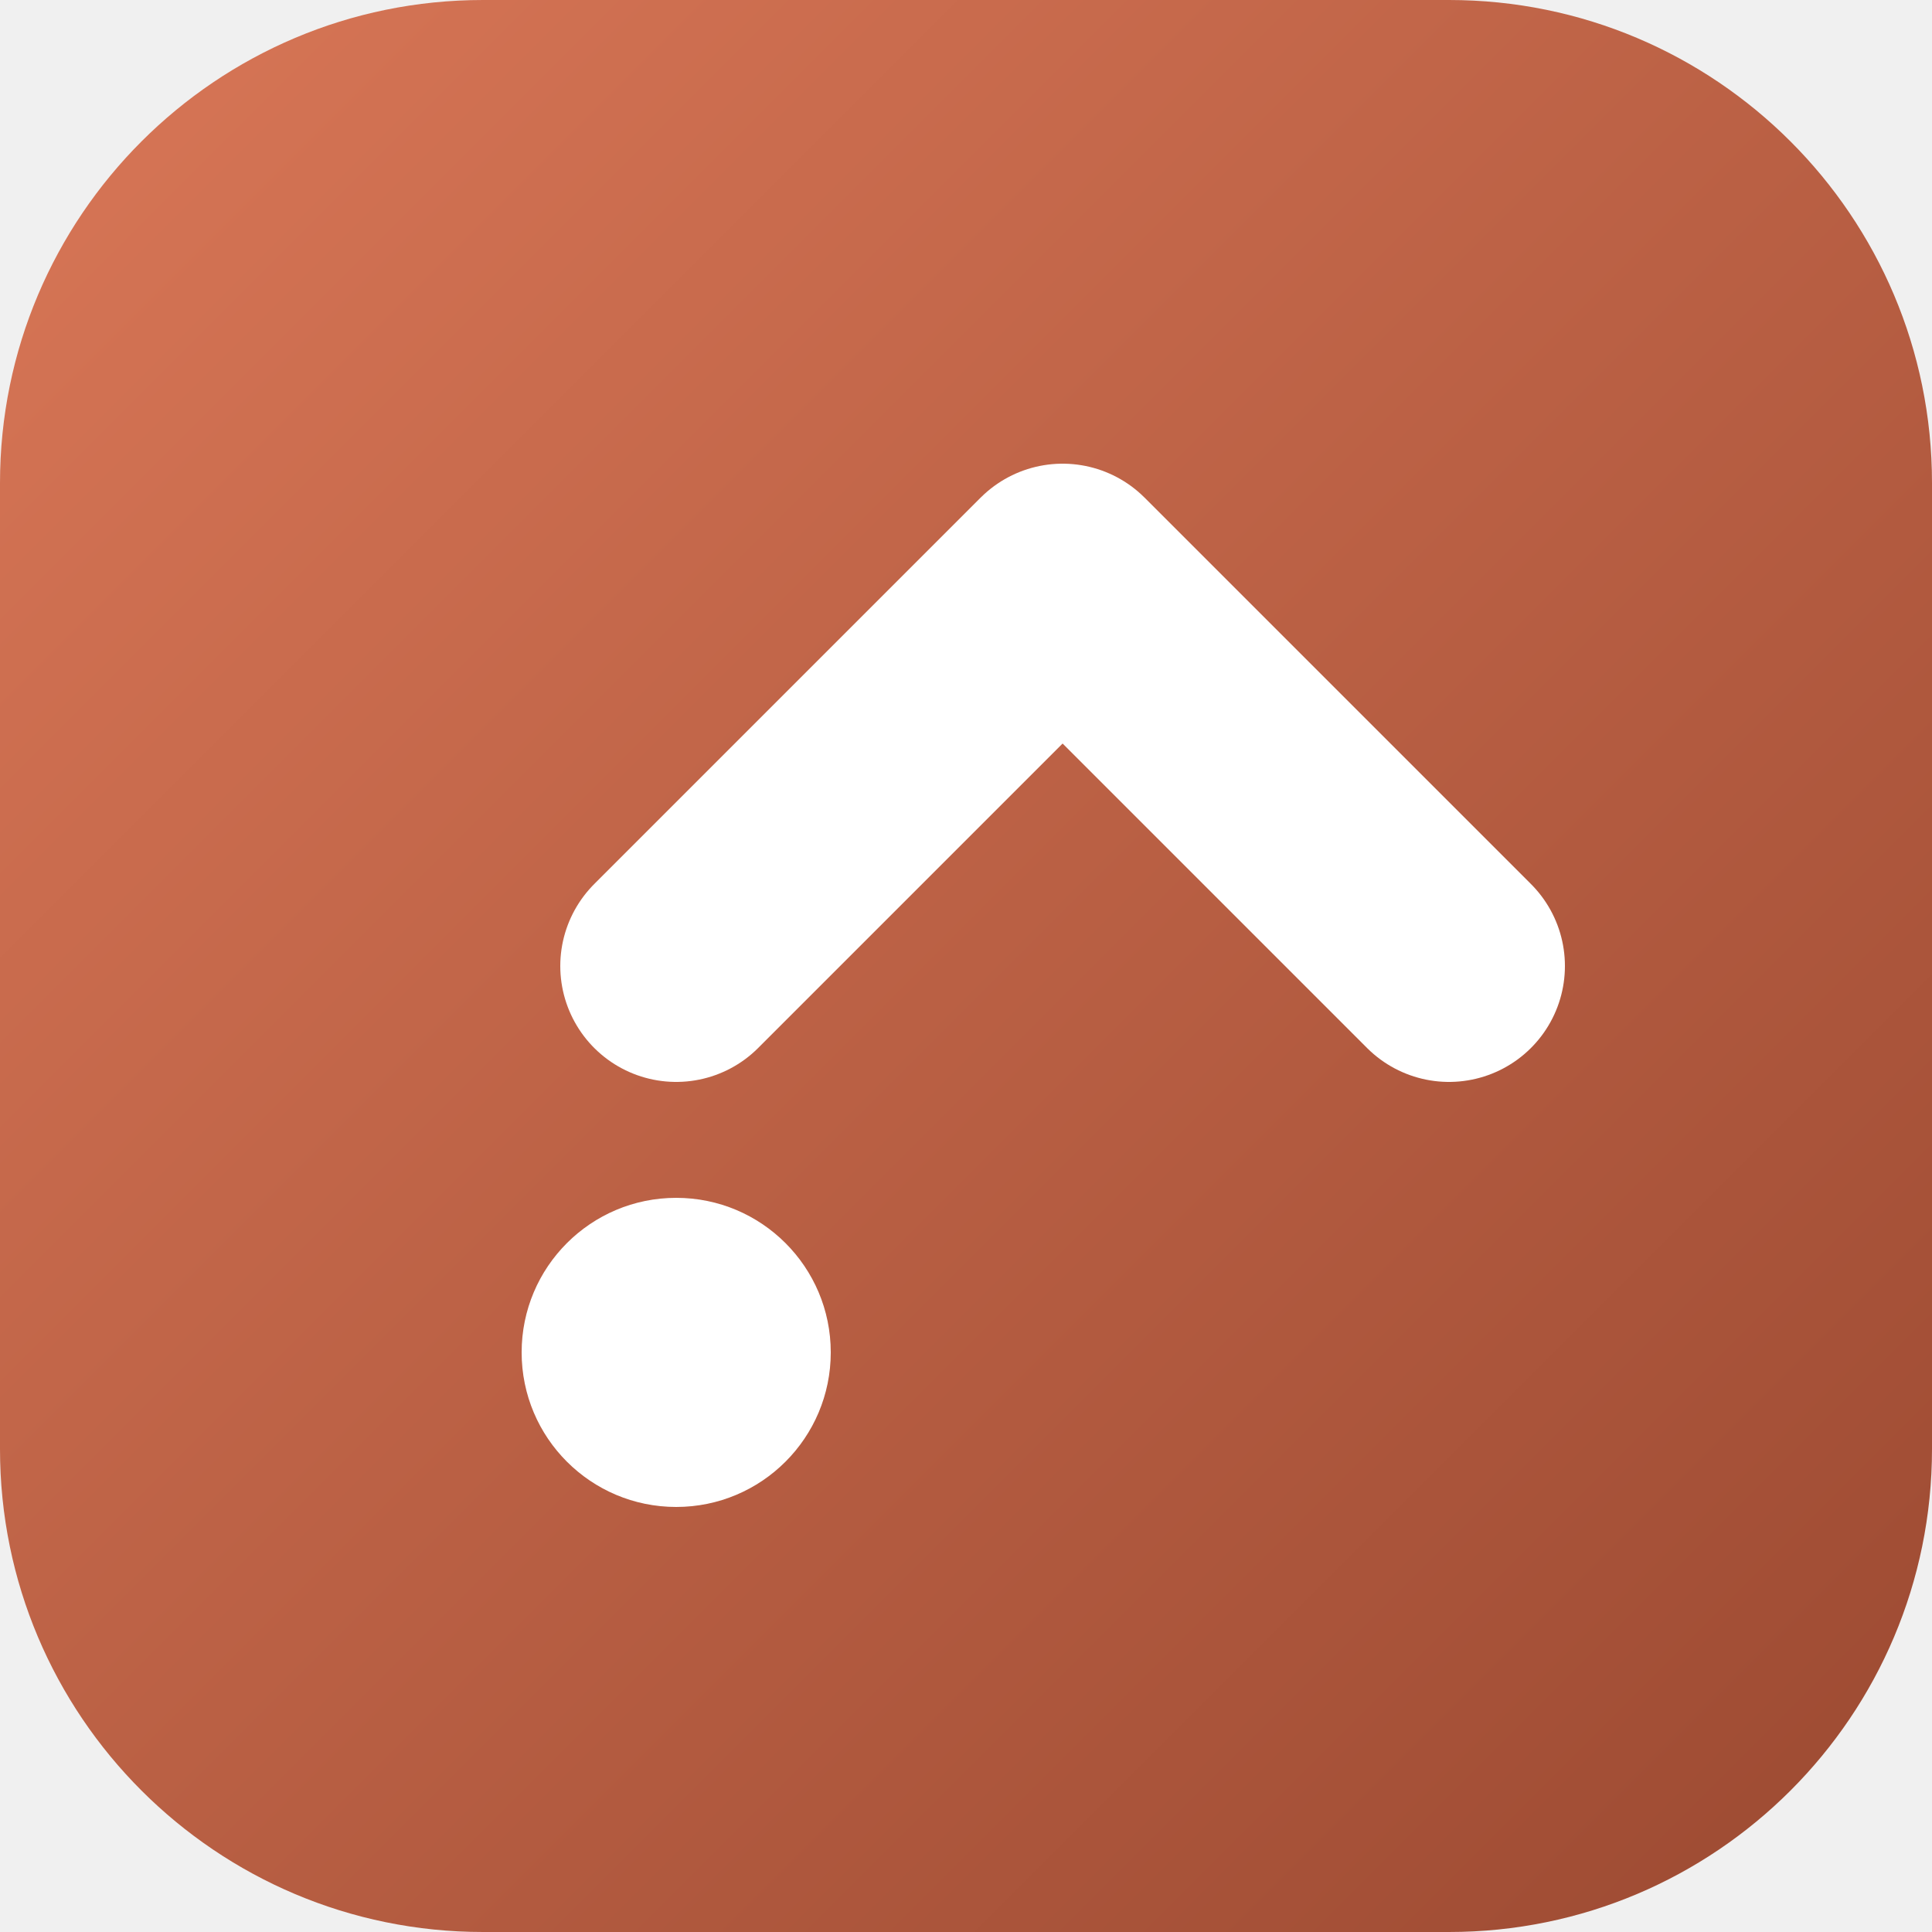
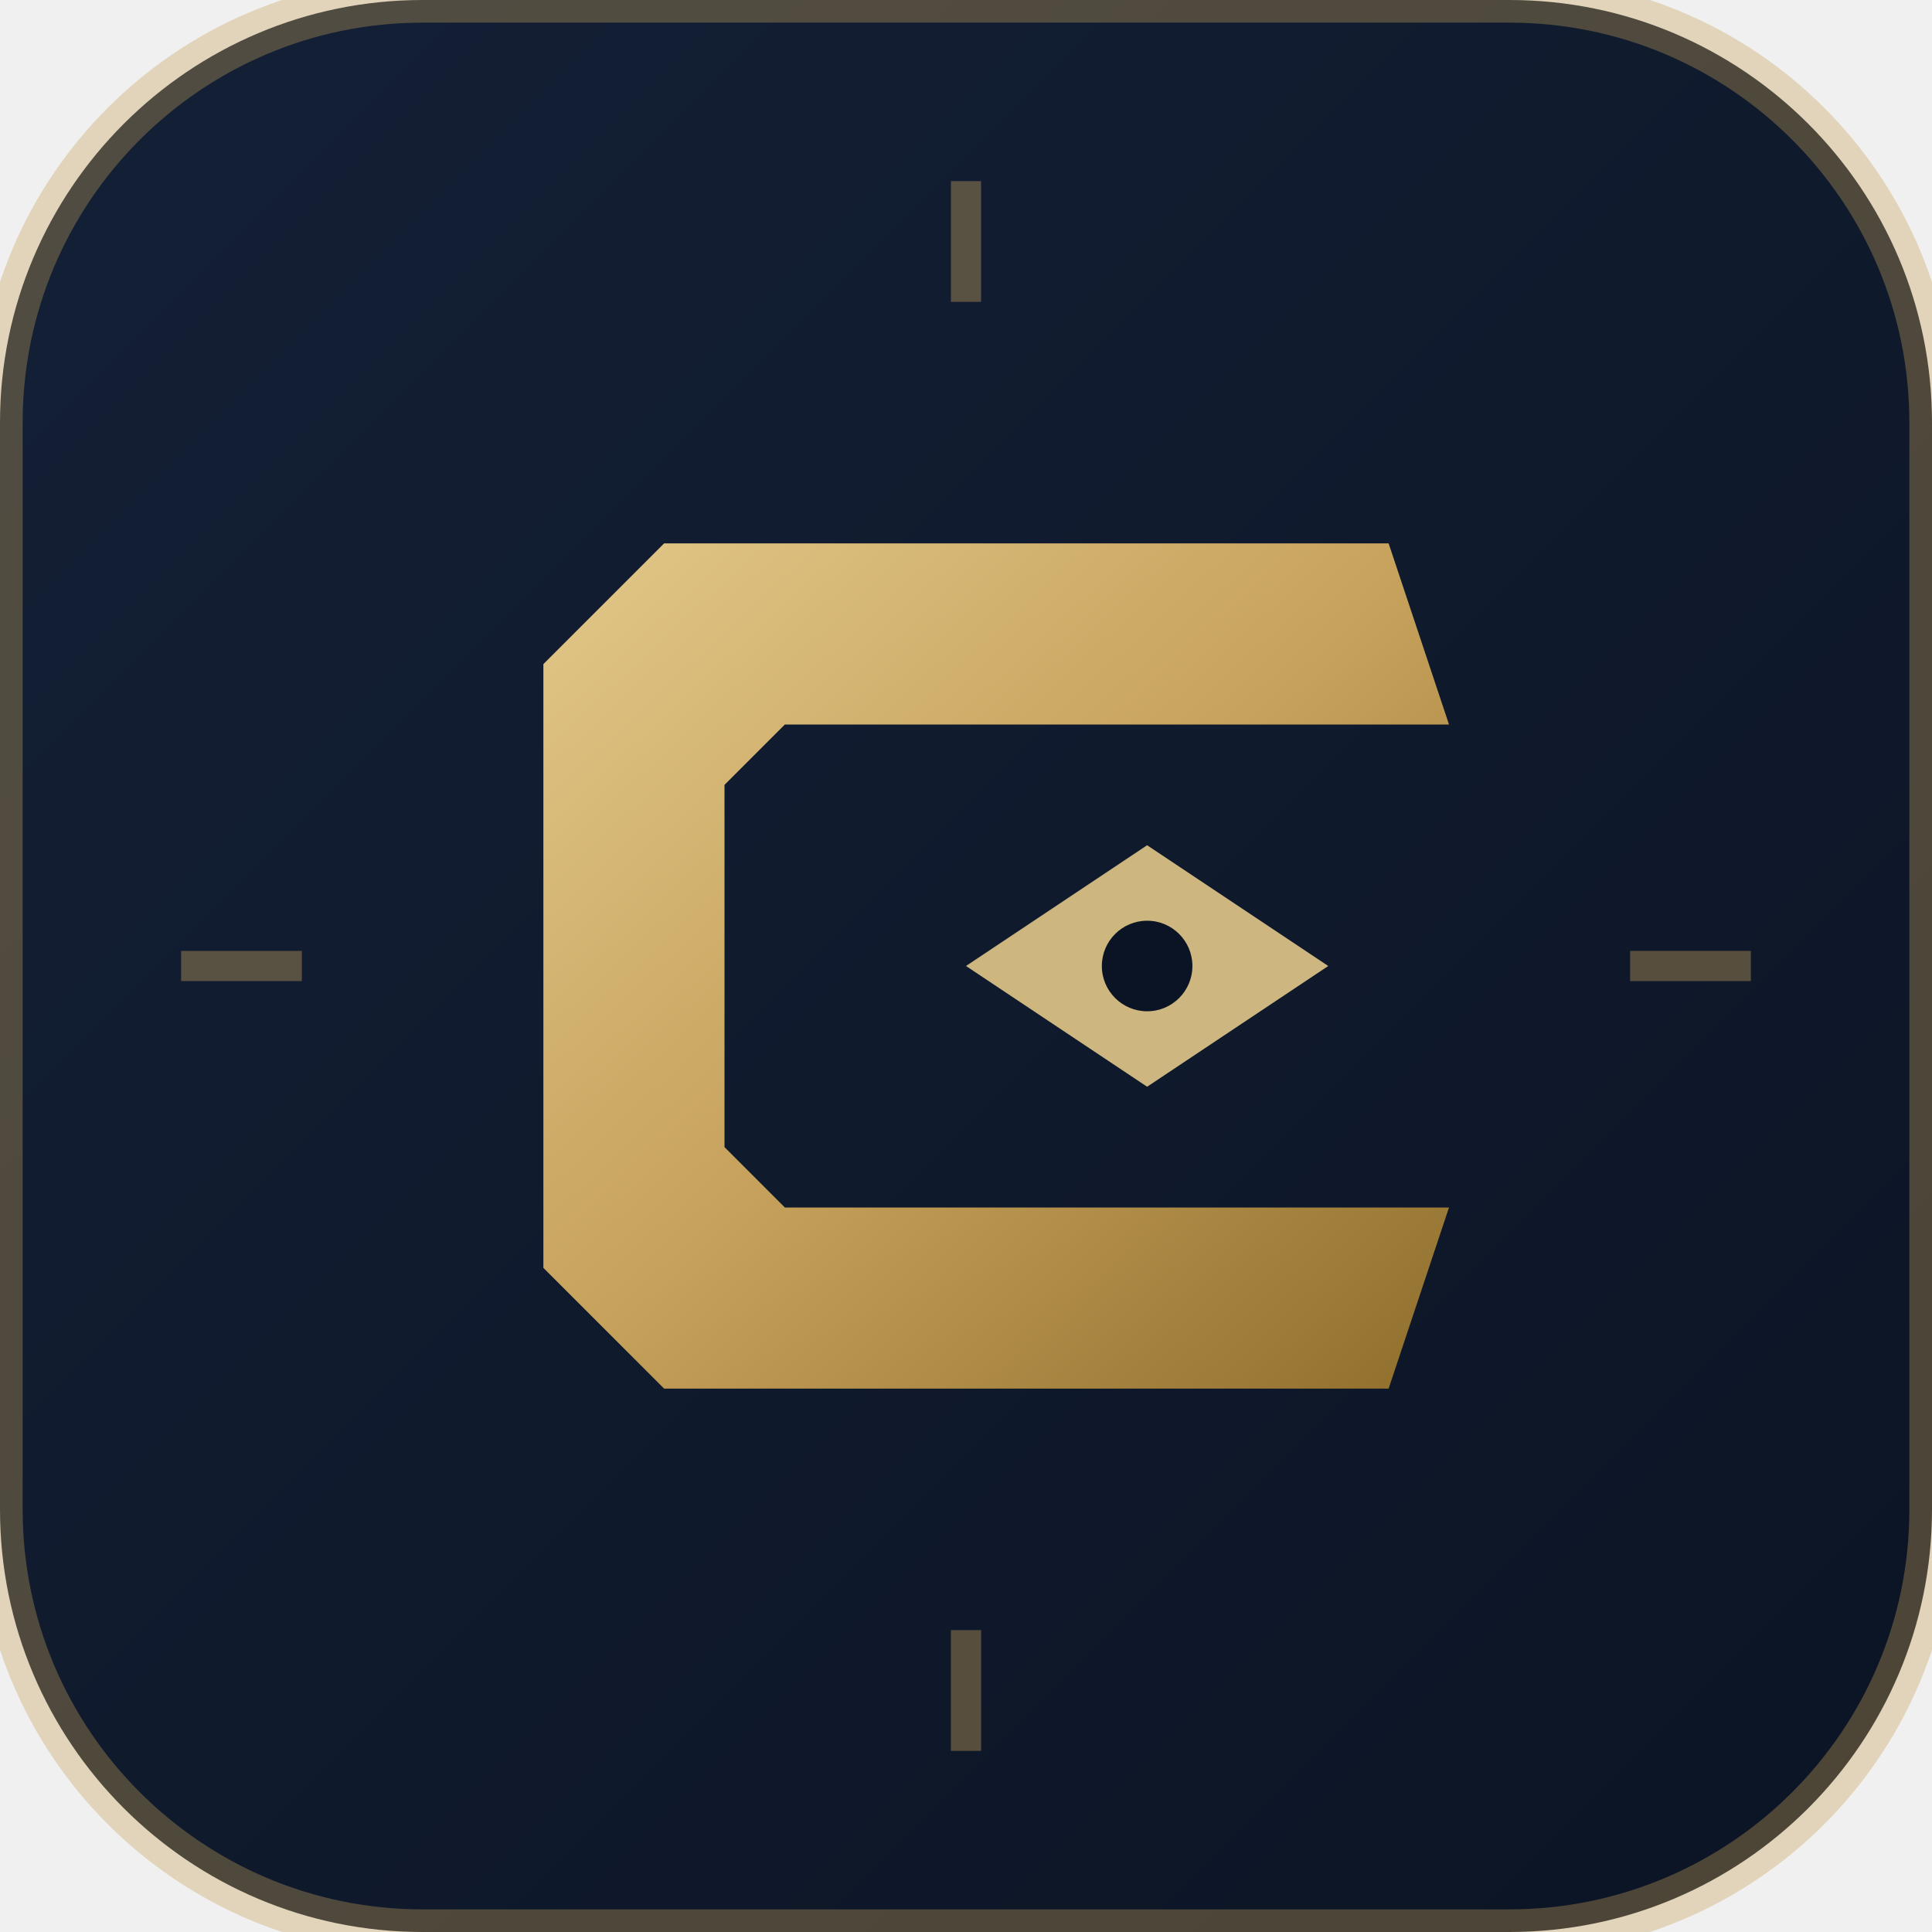
- <svg xmlns="http://www.w3.org/2000/svg" viewBox="0 0 100 100">
-   <rect width="100" height="100" rx="25" fill="url(#grad)" />
-   <path d="M 35,50 L 55,30 L 75,50" fill="none" stroke="white" stroke-width="12" stroke-linecap="round" stroke-linejoin="round" />
-   <circle cx="35" cy="70" r="8" fill="white" />
+ <svg xmlns="http://www.w3.org/2000/svg" viewBox="0 0 64 64" width="64" height="64">
  <defs>
-     <linearGradient id="grad" x1="0%" y1="0%" x2="100%" y2="100%">
-       <stop offset="0%" stop-color="#d97757" />
-       <stop offset="100%" stop-color="#9b4931" />
+     <linearGradient id="goldGrad" x1="0%" y1="0%" x2="100%" y2="100%">
+       <stop offset="0%" stop-color="#E2C889" />
+       <stop offset="50%" stop-color="#C6A15B" />
+       <stop offset="100%" stop-color="#8F6E2C" />
+     </linearGradient>
+     <linearGradient id="bgGrad" x1="0%" y1="0%" x2="100%" y2="100%">
+       <stop offset="0%" stop-color="#142036" />
+       <stop offset="100%" stop-color="#0B1424" />
    </linearGradient>
  </defs>
+   <rect width="64" height="64" rx="14" fill="url(#bgGrad)" stroke="#C6A15B" stroke-width="1.5" stroke-opacity="0.35" />
+   <line x1="32" y1="6" x2="32" y2="10" stroke="#C6A15B" stroke-width="1" stroke-opacity="0.4" />
+   <line x1="32" y1="54" x2="32" y2="58" stroke="#C6A15B" stroke-width="1" stroke-opacity="0.4" />
+   <line x1="6" y1="32" x2="10" y2="32" stroke="#C6A15B" stroke-width="1" stroke-opacity="0.4" />
+   <line x1="54" y1="32" x2="58" y2="32" stroke="#C6A15B" stroke-width="1" stroke-opacity="0.4" />
+   <g transform="translate(14, 14)">
+     <path d="M 32 4 L 8 4 L 4 8 L 4 28 L 8 32 L 32 32 L 34 26 L 12 26 L 10 24 L 10 12 L 12 10 L 34 10 Z" fill="url(#goldGrad)" />
+     <polygon points="18,18 24,14 30,18 24,22" fill="#E2C889" fill-opacity="0.9" />
+     <circle cx="24" cy="18" r="1.5" fill="#0B1424" />
+   </g>
</svg>
